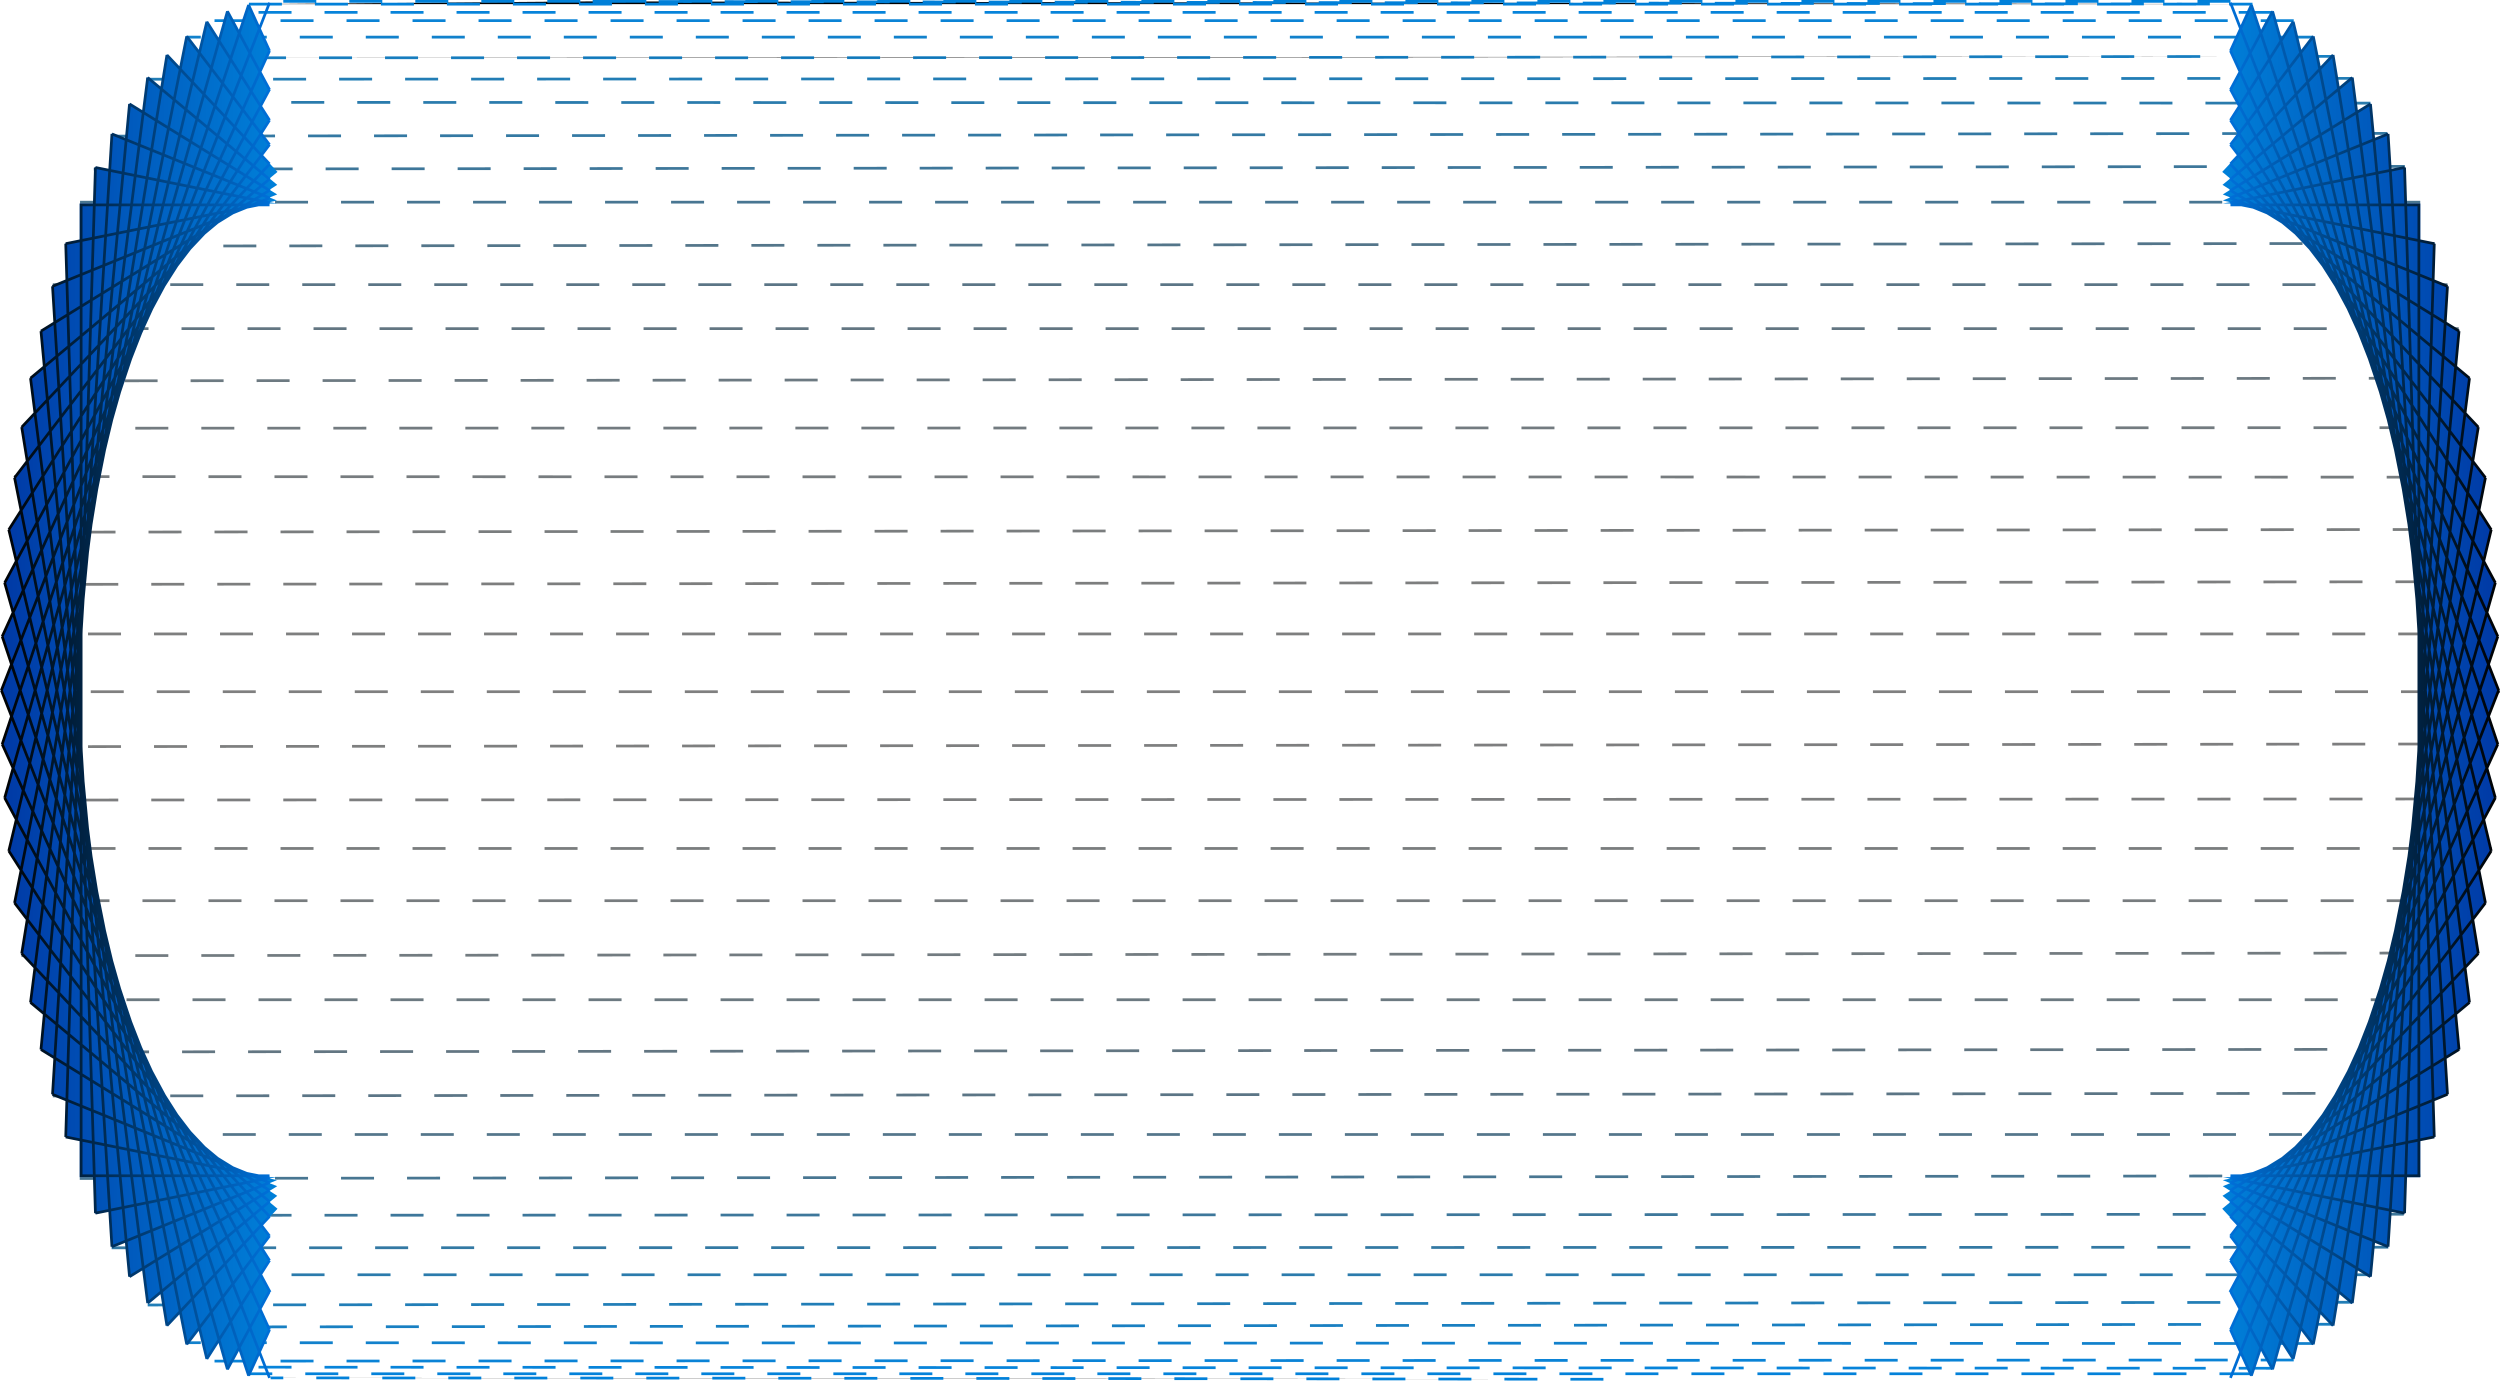
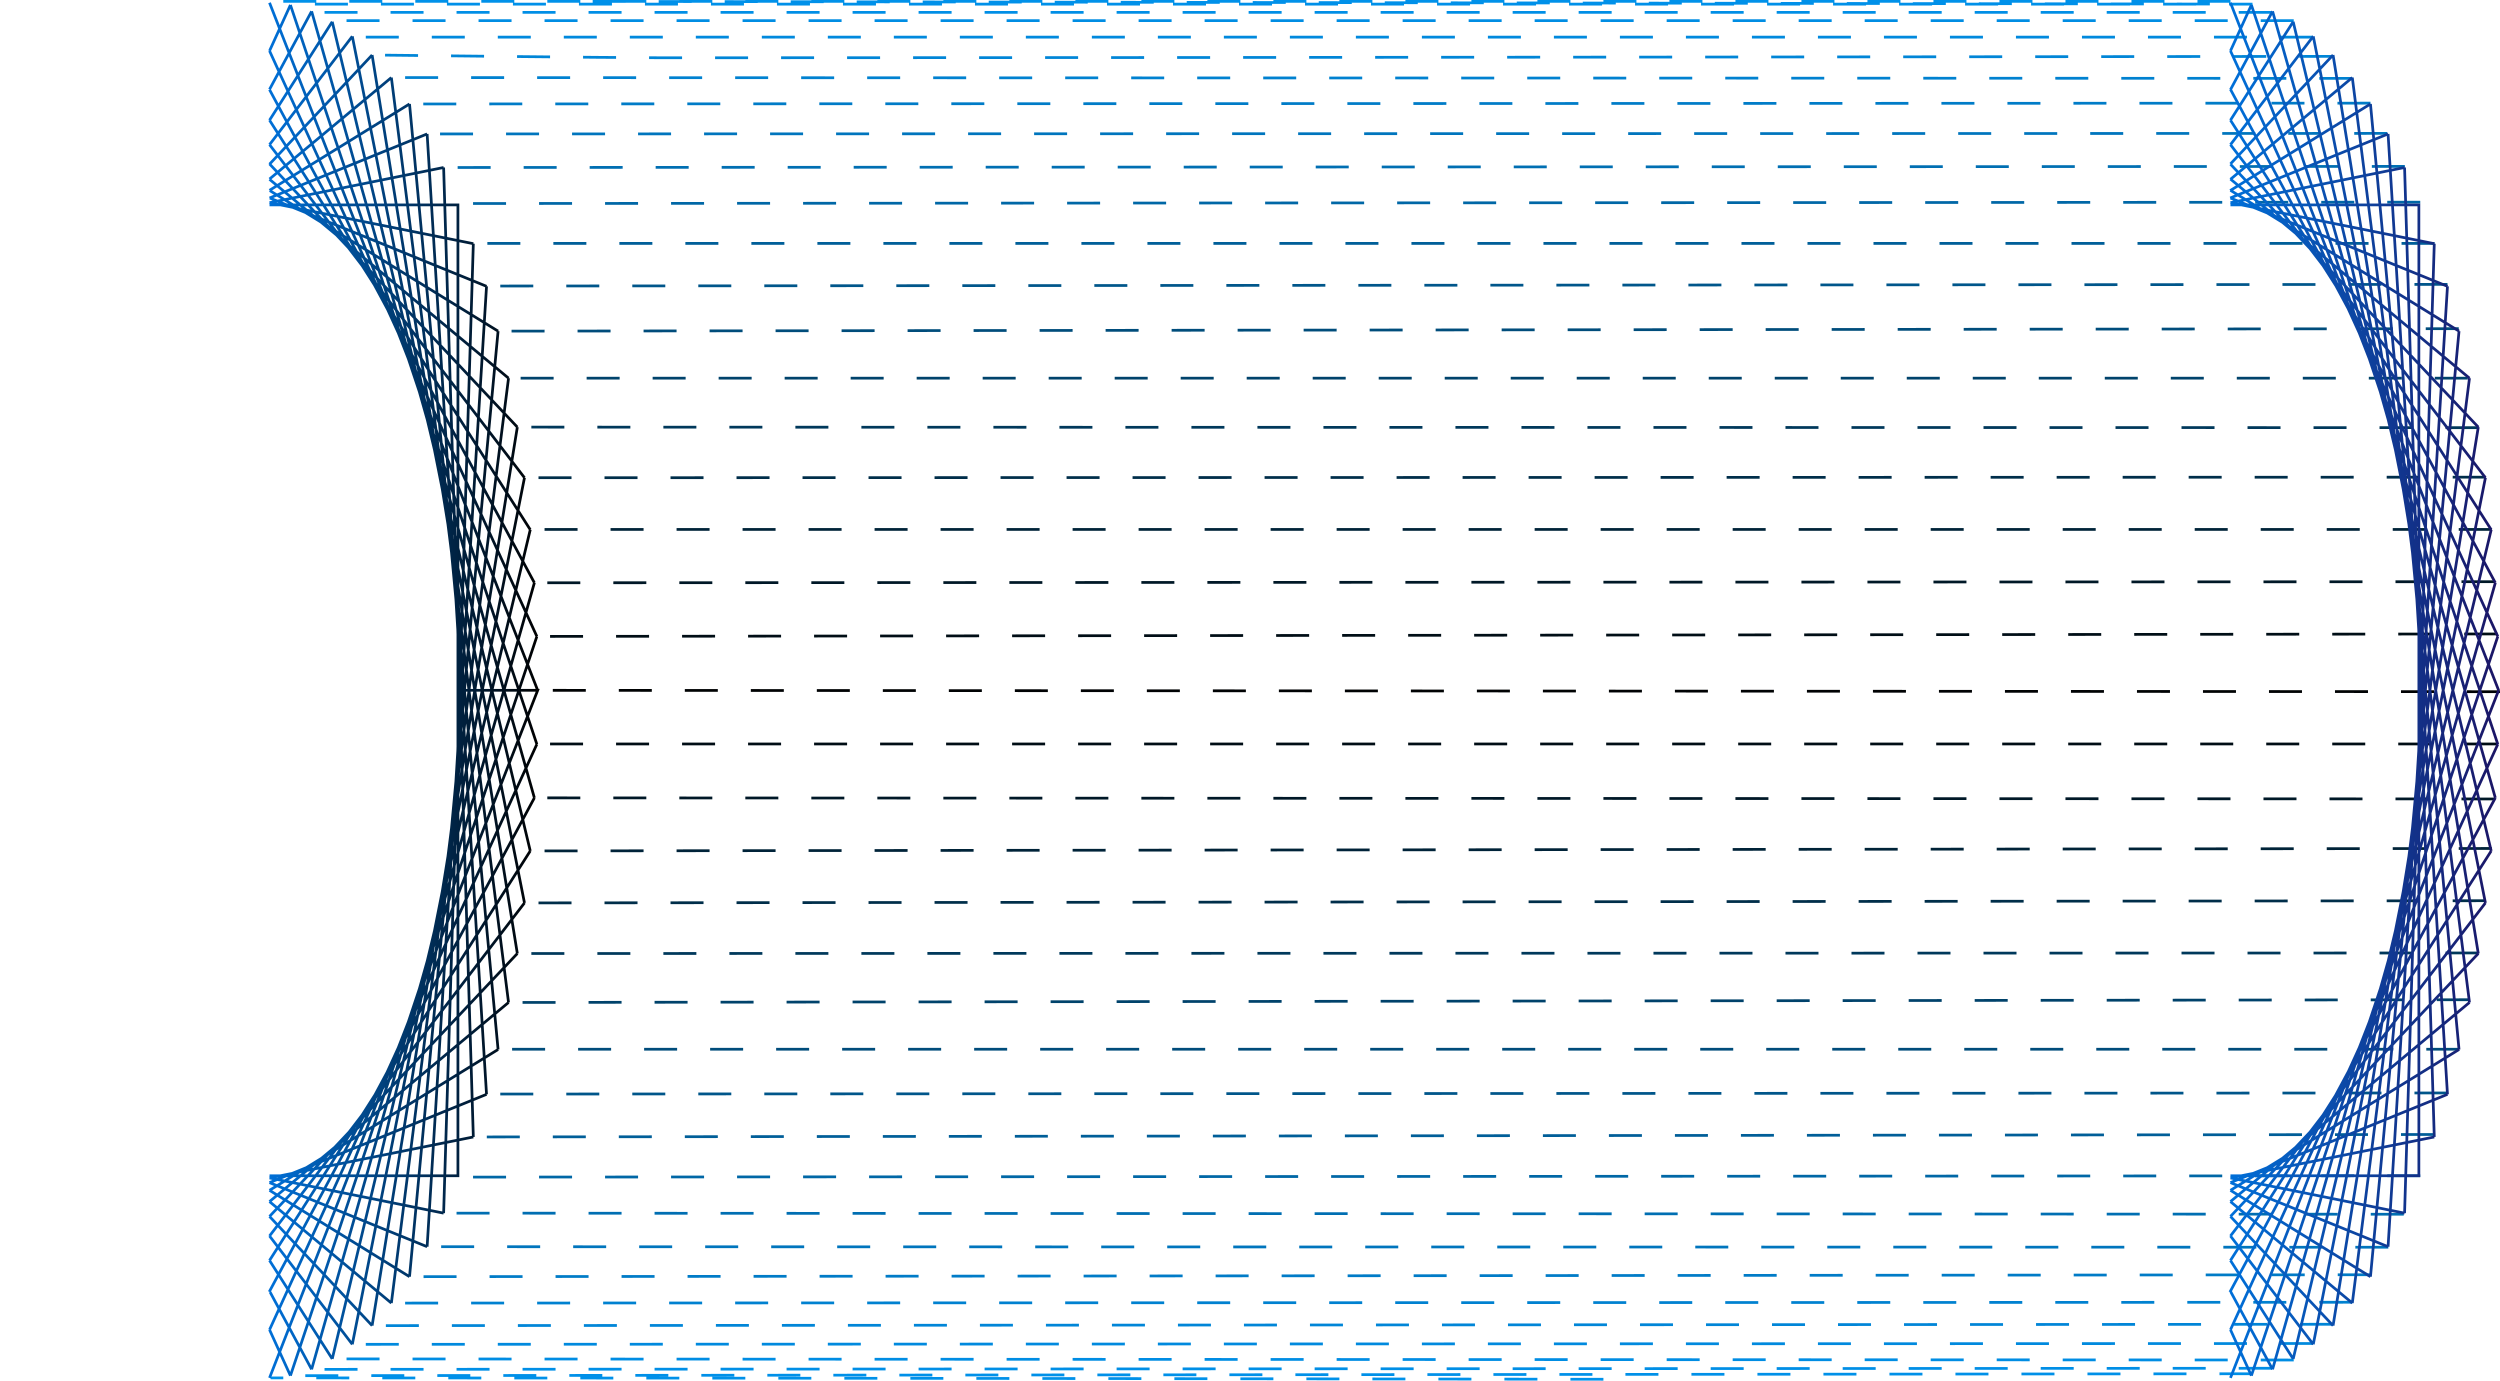
- <svg xmlns="http://www.w3.org/2000/svg" xmlns:xlink="http://www.w3.org/1999/xlink" viewBox="0 0 909 502">
+ <svg xmlns="http://www.w3.org/2000/svg" viewBox="0 0 909 502">
  <defs>
    <style>
-       .cls-1, .cls-3, .cls-5, {
+       .cls-1, .cls-2, .cls-3 {
      fill: none;
      stroke-miterlimit: 10;
      }

      .cls-1 {
      stroke-dasharray: 12;
      stroke: url(#linear-gradient);
      }

      .cls-2 {
-       fill: url(#linear-gradient-2);
+       stroke: url(#linear-gradient-2);
      }

      .cls-3 {
      stroke: url(#linear-gradient-3);
      }
- 
-       .cls-4 {
-       fill: url(#linear-gradient-4);
-       }
- 
-       .cls-5 {
-       stroke: url(#linear-gradient-5);
-       }
    </style>
-     <linearGradient id="linear-gradient" x1="591.7" y1="625" x2="591.7" y2="123" gradientUnits="userSpaceOnUse">
-       <stop offset="0" stop-color="#0080d9" />
-       <stop offset="0.01" stop-color="#0080d9" stop-opacity="0.97" />
-       <stop offset="0.06" stop-color="#0068a7" stop-opacity="0.86" />
-       <stop offset="0.12" stop-color="#004c7b" stop-opacity="0.76" />
-       <stop offset="0.17" stop-color="#003555" stop-opacity="0.68" />
-       <stop offset="0.23" stop-color="#002136" stop-opacity="0.62" />
-       <stop offset="0.29" stop-color="#00131e" stop-opacity="0.56" />
-       <stop offset="0.35" stop-color="#00080d" stop-opacity="0.53" />
-       <stop offset="0.42" stop-color="#000203" stop-opacity="0.51" />
-       <stop offset="0.5" stop-opacity="0.5" />
-       <stop offset="0.58" stop-color="#000203" stop-opacity="0.51" />
-       <stop offset="0.65" stop-color="#00080d" stop-opacity="0.53" />
-       <stop offset="0.71" stop-color="#00131e" stop-opacity="0.56" />
-       <stop offset="0.77" stop-color="#002136" stop-opacity="0.62" />
-       <stop offset="0.83" stop-color="#003555" stop-opacity="0.68" />
-       <stop offset="0.88" stop-color="#004c7b" stop-opacity="0.76" />
-       <stop offset="0.94" stop-color="#0068a7" stop-opacity="0.86" />
-       <stop offset="0.99" stop-color="#0080d9" stop-opacity="0.97" />
-       <stop offset="1" stop-color="#0080d9" />
+     <linearGradient id="linear-gradient" x1="640.5" y1="625" x2="640.5" y2="123" gradientUnits="userSpaceOnUse">
+       <stop offset="0" stop-color="#0091ea" />
+       <stop offset="0.5" stop-color="#000203" />
+       <stop offset="1" stop-color="#0091ea" />
    </linearGradient>
-     <linearGradient id="linear-gradient-2" x1="1043.13" y1="374" x2="1143.64" y2="374" gradientTransform="matrix(-1, 0, 0, 1, 1144.01, -123)" gradientUnits="userSpaceOnUse">
-       <stop offset="0" stop-color="#0080d9" />
-       <stop offset="0.99" stop-color="#0039a5" />
-     </linearGradient>
-     <linearGradient id="linear-gradient-3" x1="1144.01" y1="374" x2="1045.43" y2="374" gradientTransform="matrix(-1, 0, 0, 1, 1281.05, 0)" gradientUnits="userSpaceOnUse">
+     <linearGradient id="linear-gradient-2" x1="70.79" y1="374" x2="169.29" y2="374" gradientTransform="matrix(-1, 0, 0, 1, 403.75, 0)" gradientUnits="userSpaceOnUse">
      <stop offset="0" />
      <stop offset="1" stop-color="#0070d9" />
    </linearGradient>
-     <linearGradient id="linear-gradient-4" x1="808.05" y1="251" x2="908.56" y2="251" gradientTransform="matrix(1, 0, 0, 1, 0, 0)" xlink:href="#linear-gradient-2" />
-     <linearGradient id="linear-gradient-5" x1="1045.97" y1="374" x2="947.38" y2="374" gradientTransform="matrix(1, 0, 0, 1, 0, 0)" xlink:href="#linear-gradient-3" />
+     <linearGradient id="linear-gradient-3" x1="1045.97" y1="374" x2="947.38" y2="374" gradientUnits="userSpaceOnUse">
+       <stop offset="0" stop-color="#1b1464" />
+       <stop offset="1" stop-color="#0070d9" />
+     </linearGradient>
  </defs>
  <g id="REAR">
-     <path class="cls-1" d="M352.5,124.5m0-1,603.5,1H227.4m735.6,3H219.8m751.2,3H212.2m765.8,6H204.9m780.1,7s-442.9.5-581,.5H197.7m794.6,7.5-802,.3m808.6,8.7-815.2-.3M1005,171.5l-827.4,1m833.8,11-840.3,1m845.9,12H166.1m856.1,15-861.4,1m866.1,14H156.2m874.8,16H151.8m882.5,18-886.2,1m890.1,17-893.1.2m895.7,17.8-898.7-.2M948,123.5H235m808,192-902.9,1m903.9,18-905.4,1m906.4,18H137.7m908.3,21H137.4m907.6,19-904.9,1m903.9,19-905.4.4M1043,431.5H140.1m900.7,19H142.5m895.7,19-893.4,1m890.2,16H148m883.2,18-879,1m874.7,15-870.7,1m865.8,14H160.8m856.2,15-851,1m845,13-839.4.4m833.8,11.6-827.8.2M999,586.5H183.6m808.7,10-801.6,1m794.6,7-787.2,1m779.9,6-773.1-.3M971,617.5l-758.8.4M963,620.5l-743.2-.4M720,624.5s-314.2-.5-484.6-.5M956,622.5H227.4" transform="translate(-137 -123)" />
-     <g>
-       <polygon class="cls-2" points="100.8 434.8 98 433 100.8 431.3 98 430.2 100.7 429.1 98 428.5 98 428.5 100.7 428 98 428 95.3 428 89.9 426.9 84.5 424.7 79.2 421.5 74.1 417.2 69.1 411.9 64.2 405.6 59.6 398.3 55.2 390.1 51.1 381.1 47.3 371.2 43.7 360.7 40.6 349.4 37.7 337.6 35.3 325.2 33.2 312.3 31.5 299.1 30.2 285.6 29.4 271.8 29 258 29 244 29.4 230.2 30.2 216.4 31.5 202.9 33.2 189.7 35.3 176.8 37.7 164.4 40.6 152.6 43.7 141.3 47.3 130.8 51.1 120.9 55.2 111.9 59.6 103.7 64.2 96.4 69.1 90.1 74.1 84.8 79.2 80.5 84.5 77.3 89.9 75.1 95.3 74 98.2 74 100.7 74 98 73.5 98 73.5 98 73.5 100.7 72.9 98 71.8 100.8 70.7 98 69 100.8 67.2 98 64.9 100.9 62.5 98 59.4 98 59.4 95 56.2 98 52.3 98 52.3 94.9 48.3 98 43.4 94.7 38.3 97.9 32.3 98 32.2 94.5 25.8 98 18.2 94.3 10.1 90.3 1.5 86.9 11.6 82.7 3.8 79.7 14.6 75.2 7.6 72.5 19 67.8 12.9 65.5 24.9 60.6 19.7 58.6 32.1 53.7 28 52.1 40.7 47 37.6 45.8 50.6 40.6 48.5 39.8 61.7 34.6 60.7 34.2 74 29 74 29 87.4 23.8 88.4 24.2 101.8 19 103.9 19.8 117.1 14.8 120.2 16 133.2 11 137.4 12.6 150.1 7.8 155.2 9.8 167.6 5.2 173.6 7.5 185.6 3.1 192.6 5.8 204 1.6 211.8 4.6 222.7 0.7 231.4 4.1 241.5 0.4 251 4.1 260.5 0.7 270.6 4.6 279.3 1.6 290.2 5.8 298 3.1 309.4 7.5 316.4 5.2 328.4 9.8 334.4 7.8 346.8 12.6 351.9 11 364.6 16 368.8 14.8 381.8 19.8 384.9 19 398.1 24.2 400.2 23.8 413.6 29 414.6 29 428 34.2 428 34.6 441.3 39.8 440.3 40.6 453.5 45.8 451.4 47 464.4 52.1 461.3 53.7 474 58.6 469.9 60.6 482.3 65.5 477.1 67.8 489.1 72.5 483 75.2 494.4 79.7 487.4 82.7 498.2 86.9 490.4 90.3 500.5 94.3 491.9 98 483.8 98 483.8 94.5 476.2 97.8 470.1 98 469.8 94.7 463.7 98 458.6 94.9 453.7 98 449.7 95 445.8 98 442.6 100.9 439.5 98 437.1 100.8 434.8" />
-       <path class="cls-3" d="M137.5,374m29.3,0M235,624,137.5,374m89.9,249.2L137.8,354.4m81.9,266.5-81-286m73.5,282.2-72-301.5m64.7,296.2L142.3,296.7M197.7,605,144.9,278.3m45.8,318.5L148.1,260.5m36,326.7L151.9,243.4m25.8,332.9L156.1,227.1m15.6,337L160.9,211.6M166.5,551V197m-5.6,339.4,10.8-352.5m-15.6,337,21.6-349.2M151.9,504.6l32.2-343.8m-36,326.7,42.6-336.3M144.9,469.7,197.7,143M142.3,451.3l62.6-315.1M140.2,432.4l72-301.5M138.7,413.1l81-286M137.8,393.6l89.6-268.8M137.5,374,235,124m-69,73.5h69M160.9,536.4,235,551.3M171.7,183.9,235,196.7M156.1,520.9,235,553m.1-358-57.4-23.3M151.9,504.6,235,555.8m-50.9-395,51,31.5m-87,295.2L235,559.9M190.7,151.2l44.3,37M144.9,469.7,235,565.3M197.7,143,235,182.6M142.3,451.3,235,572.4M204.9,136.2,235,175.6M140.2,432.4,235,581.3M212.2,130.9,235,166.7M138.7,413.1l96.5,179.7M219.7,127.1,235,155.6m-97.2,238L235,606.5m-7.6-481.7,7.6,16.7m0,0L137.8,354.4M235,155.5,138.7,334.9M235,166.7,140.2,315.6m2.1-18.9L235,175.6M144.9,278.3,235,182.7m-86.9,77.8L235,188.1m0,4.1-83.1,51.2m4.2-16.3L235,195m0,1.7-74.1,14.9m66.5,411.6,7.6-16.7m-.1-13.8-15.2,28.2m-7.5-3.8L235,581.3m-30.1,30.5L235,572.4m0-7.1L197.7,605m-7-8.2L235,559.9m-50.9,27.3L235,555.8m-57.3,20.5L235,553m-63.3,11.1L235,551.3m-69-.8h69" transform="translate(-137 -123)" />
-     </g>
-     <g>
-       <polygon class="cls-4" points="808.1 434.8 810.9 433 808.2 431.3 810.9 430.2 808.2 429.1 810.9 428.5 810.9 428.5 808.2 428 810.9 428 813.6 428 819.1 426.9 824.4 424.7 829.7 421.5 834.8 417.2 839.9 411.9 844.7 405.6 849.3 398.3 853.7 390.1 857.8 381.1 861.7 371.2 865.2 360.7 868.4 349.4 871.2 337.6 873.7 325.2 875.7 312.3 877.4 299.1 878.7 285.6 879.5 271.8 880 258 880 244 879.5 230.2 878.7 216.4 877.4 202.9 875.7 189.7 873.7 176.8 871.2 164.4 868.4 152.6 865.2 141.3 861.7 130.8 857.8 120.9 853.7 111.9 849.3 103.7 844.7 96.4 839.9 90.1 834.8 84.8 829.7 80.5 824.4 77.3 819.1 75.1 813.6 74 810.8 74 808.2 74 810.9 73.5 810.9 73.5 810.9 73.5 808.2 72.9 810.9 71.8 808.2 70.7 810.9 69 808.1 67.2 810.9 64.9 808 62.5 810.9 59.4 810.9 59.4 813.9 56.2 810.9 52.3 810.9 52.3 814 48.3 810.9 43.4 814.2 38.3 811 32.3 810.9 32.2 814.4 25.8 810.9 18.2 814.6 10.1 818.6 1.5 822 11.6 826.2 3.8 829.3 14.6 833.7 7.6 836.5 19 841.1 12.9 843.5 24.9 848.3 19.7 850.3 32.1 855.3 28 856.9 40.7 861.9 37.6 863.2 50.6 868.3 48.5 869.1 61.7 874.3 60.7 874.7 74 880 74 880 87.4 885.2 88.4 884.8 101.8 889.9 103.9 889.1 117.1 894.2 120.2 893 133.2 897.9 137.4 896.3 150.1 901.1 155.2 899.1 167.6 903.8 173.6 901.4 185.6 905.9 192.6 903.1 204 907.4 211.8 904.3 222.7 908.3 231.4 904.9 241.5 908.6 251 904.9 260.5 908.3 270.6 904.3 279.3 907.4 290.2 903.1 298 905.9 309.4 901.4 316.4 903.8 328.4 899.1 334.4 901.1 346.8 896.3 351.9 897.9 364.6 893 368.8 894.2 381.8 889.1 384.9 889.9 398.1 884.8 400.2 885.2 413.6 880 414.6 880 428 874.7 428 874.3 441.3 869.1 440.3 868.3 453.5 863.2 451.4 861.9 464.4 856.9 461.3 855.3 474 850.3 469.9 848.3 482.3 843.5 477.1 841.1 489.1 836.5 483 833.7 494.4 829.3 487.4 826.2 498.2 822 490.4 818.6 500.5 814.6 491.9 810.9 483.8 810.9 483.8 814.4 476.2 811.1 470.1 810.9 469.8 814.2 463.7 810.9 458.6 814 453.7 810.9 449.7 813.9 445.8 810.9 442.6 808 439.5 810.9 437.1 808.1 434.8" />
-       <path class="cls-5" d="M1045.5,374m-29.3,0M948,624l97.5-250M955.6,623.2l89.6-268.8M963.3,620.9l81-286M970.8,617.1l72-301.5M978.1,611.8l62.6-315.1M985.3,605l52.8-326.7M992.3,596.8l42.6-336.3m-36,326.7,32.2-343.8m-25.8,332.9,21.6-349.2m-15.6,337,10.8-352.5M1016.5,551V197m5.6,339.4-10.8-352.5m15.6,337-21.6-349.2m25.8,332.9L998.9,160.8m36,326.7L992.3,151.2m45.8,318.5L985.3,143m55.4,308.3L978.1,136.2m64.7,296.2-72-301.5m73.5,282.2-81-286m81.9,266.5L955.6,124.8M1045.5,374,948,124m69,73.5H948m74.1,338.9L948,551.3m63.3-367.4L948,196.7m78.9,324.2L948,553m-.1-358,57.4-23.3m25.8,332.9L948,555.8m50.9-395-51,31.5m87,295.2L948,559.9m44.3-408.7-44.3,37m90.1,281.5L948,565.3M985.3,143,948,182.6m92.7,268.7L948,572.4m30.1-436.2L948,175.6m94.8,256.8L948,581.3m22.8-450.4L948,166.7m96.3,246.4L947.8,592.8m15.5-465.7L948,155.6m97.2,238L948,606.5m7.6-481.7L948,141.5m0,0,97.2,212.9M948,155.5l96.3,179.4M948,166.7l94.8,148.9m-2.1-18.9L948,175.6m90.1,102.7L948,182.7m86.9,77.8L948,188.1m0,4.1,83.1,51.2m-4.2-16.3L948,195m0,1.7,74.1,14.9M955.6,623.2,948,606.5m.1-13.8,15.2,28.2m7.5-3.8L948,581.3m30.1,30.5L948,572.4m0-7.1L985.3,605m7-8.2L948,559.9m50.9,27.3L948,555.8m57.3,20.5L948,553m63.3,11.1L948,551.3m69-.8H948" transform="translate(-137 -123)" />
-     </g>
+     <path class="cls-1" d="M352.5,124.5m0-1,603.5,1H242.6m720.4,3H250.3m720.7,3H257.8m720.2,6H265.1m719.9,7s-442.9.5-581,.5H376.4c-15.3,0-104.1-1-104.1-1m720,8.5-713-.3m719.6,9.3-713,.3M1005,171.5l-712.7.2m719.1,11.8-713.1.4M1017,196.5l-713.5.5m718.7,14.5H309.1m717.8,14.9-713,.6M1031,242.5l-712.9.9m716.2,17.1H321.9m716.3,18-713.1-.2m715.7,18.2-713.1.2M948,123.5H235m808,192H329.8M1044,334.5l-712.7.4M1045,353.5l-712.8.9M1046,374.5,332.5,374M1045,393.5H332.2M1044,413.5l-712.7-.4M1043,431.5l-713.2.9m711,18.1-713.1.8m710.5,18.2-713.1.2M1035,486.5l-713.1,1m709.3,17H318.1m708.8,15.9-713,.4M1022,535.5l-712.9.9M1017,550.5l-713.5.5M1011,564.5l-712.7-.4m707.1,12.4-713.1-.2M999,586.5l-713.1.7m706.4,9.3-713,.3m706,7.7-713,.5M978,611.5l-712.9.3M971,617.5l-713.2-.4M963,620.5l-712.7.4M720,624.5s-314.2-.5-484.6-.5M956,622.5l-713.4.7" transform="translate(-137 -123)" />
+     <path class="cls-2" d="M235,124m0,500,97.5-250-29.2,0M235,199m.2-73.5M332.5,374,235,124m97.2,269.6L242.6,124.8m88.7,288.3-81-286m7.5,3.8,72,301.5M265.1,136.2l62.6,315.1m-2.6,18.4L272.3,143m49.6,344.5L279.3,151.2m6.6,9.6,32.2,343.8m-4.2,16.3L292.3,171.7m16.8,364.7L298.3,183.9M303.5,551V197m-5.2,367.1,10.8-352.5M292.3,576.3l21.6-349.2m-28,360.1,32.2-343.8M279.3,596.8l42.6-336.3M272.3,605l52.8-326.7m-60,333.5,62.6-315.1M257.8,617.1l72-301.5M250.3,620.9l81-286M242.6,623.2l89.6-268.8M235,624l97.5-250M235,197.5h69M235,551.3l63.3,12.8M235,196.7l74.1,14.9M235,553l57.3,23.3M235.1,195l78.8,32.1M235,555.8l50.9,31.4M235.1,192.3l83,51.1M235,559.9l44.3,36.9M235,188.2l86.9,72.3M235,565.3,272.3,605M235,182.6l90.1,95.7M235,572.4l30.1,39.4M235,175.6l92.7,121.1M235,581.3l22.8,35.8M235,166.7l94.8,148.9M235.2,592.8l15.1,28.1m81-286L235,155.6m0,450.9,7.6,16.7M235,141.5l97.2,212.9M235,141.5l7.6-16.7M235,155.5l15.3-28.4m7.5,3.8L235,166.7m30.1-30.5L235,175.6M272.3,143,235,182.7m0,5.4,44.3-36.9m-44.3,41,50.9-31.4M235,195l57.3-23.3m-57.3,25,63.3-12.8M235,606.5l97.2-212.9m-.9,19.5L234.9,592.7m.1-11.4,94.8-148.9M235,572.4l92.7-121.1m-2.6,18.4L235,565.3m86.9-77.8L235,559.9m83.1-55.3L235,555.8m78.9-34.9L235,553m0-1.7,74.1-14.9M304,550.5H235" transform="translate(-137 -123)" />
+     <path class="cls-3" d="M1045.5,374m-29.3,0M948,624l97.5-250M955.6,623.2l89.6-268.8M963.3,620.9l81-286M970.8,617.1l72-301.5M978.1,611.8l62.6-315.1M985.3,605l52.8-326.7M992.3,596.8l42.6-336.3m-36,326.7,32.2-343.8m-25.8,332.9,21.6-349.2m-15.6,337,10.8-352.5M1016.5,551V197m5.6,339.4-10.8-352.5m15.6,337-21.6-349.2m25.8,332.9L998.9,160.8m36,326.7L992.3,151.2m45.8,318.5L985.3,143m55.4,308.3L978.1,136.2m64.7,296.2-72-301.5m73.5,282.2-81-286m81.9,266.5L955.6,124.8M1045.5,374,948,124m69,73.5H948m74.1,338.9L948,551.3m63.3-367.4L948,196.7m78.9,324.2L948,553m-.1-358,57.4-23.3m25.8,332.9L948,555.8m50.9-395-51,31.5m87,295.2L948,559.9m44.3-408.7-44.3,37m90.1,281.5L948,565.3M985.3,143,948,182.6m92.7,268.7L948,572.4m30.1-436.2L948,175.6m94.8,256.8L948,581.3m22.8-450.4L948,166.7m96.3,246.4L947.8,592.8m15.5-465.7L948,155.6m97.2,238L948,606.5m7.6-481.7L948,141.5m0,0,97.2,212.9M948,155.5l96.3,179.4M948,166.7l94.8,148.9m-2.1-18.9L948,175.6m90.1,102.7L948,182.7m86.9,77.8L948,188.1m0,4.1,83.1,51.2m-4.2-16.3L948,195m0,1.7,74.1,14.9M955.6,623.2,948,606.5m.1-13.8,15.2,28.2m7.5-3.8L948,581.3m30.1,30.5L948,572.4m0-7.1L985.3,605m7-8.2L948,559.9m50.9,27.3L948,555.8m57.3,20.5L948,553m63.3,11.1L948,551.3m69-.8H948" transform="translate(-137 -123)" />
  </g>
</svg>
